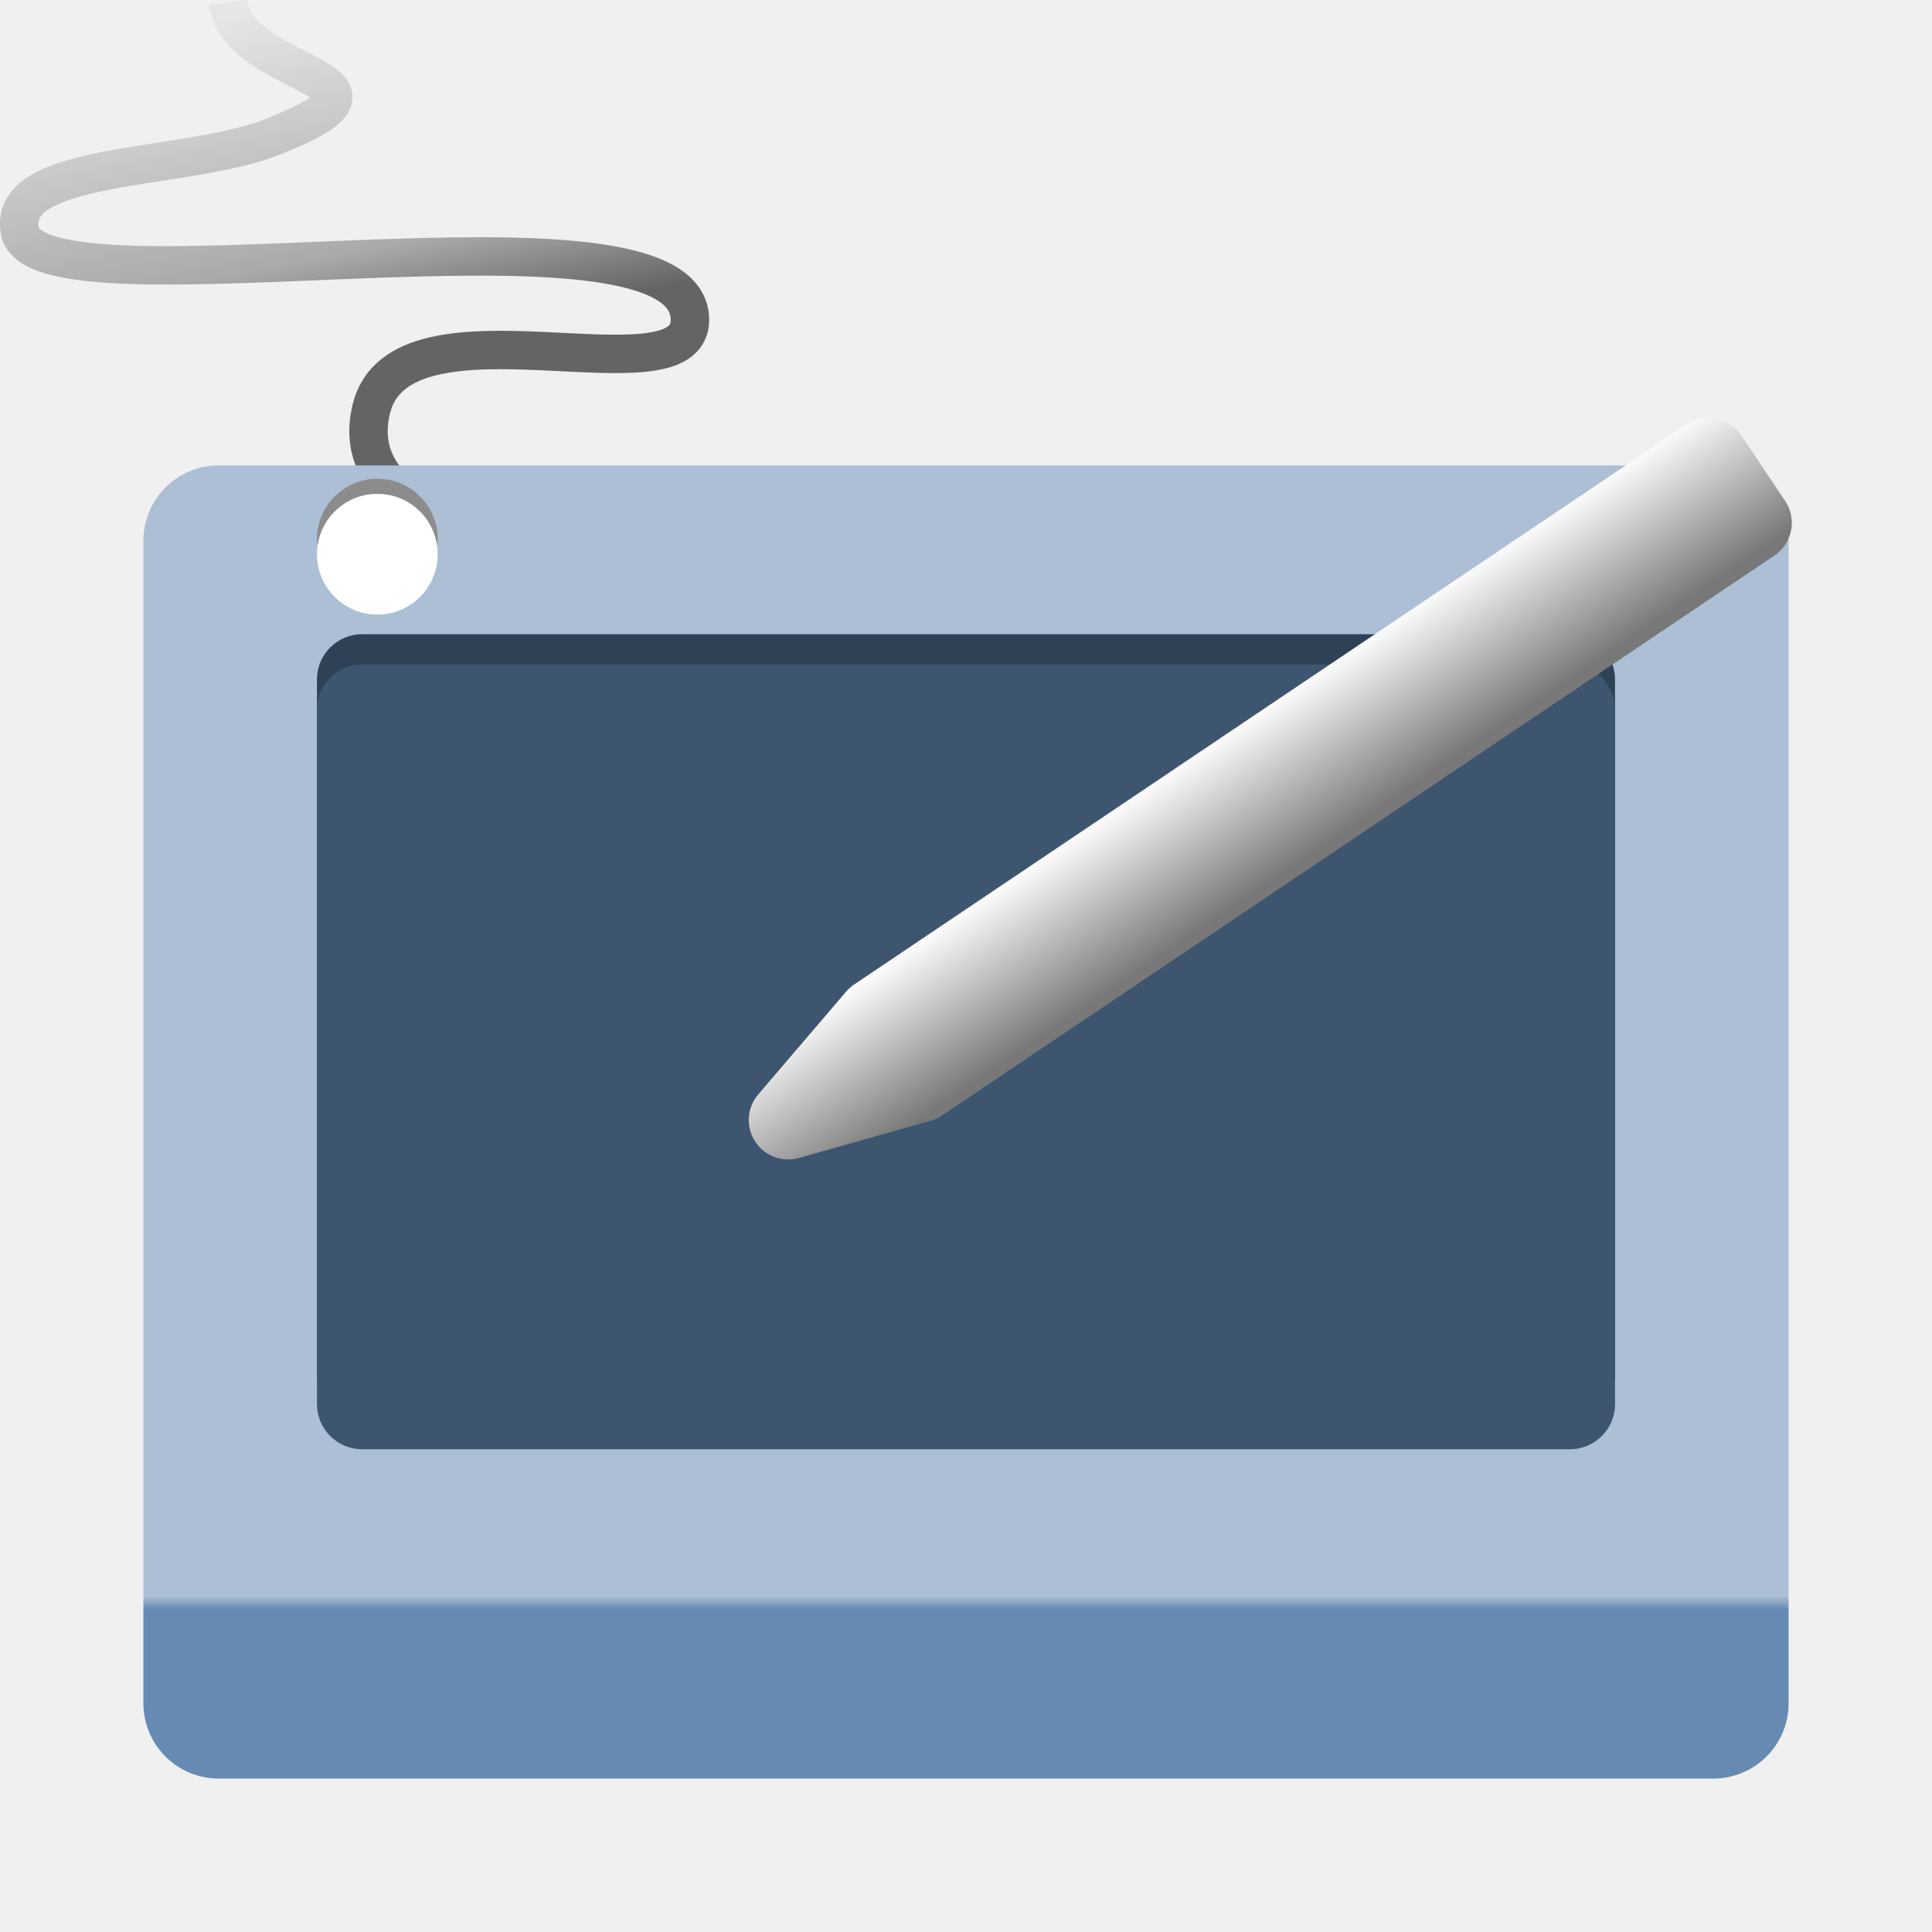
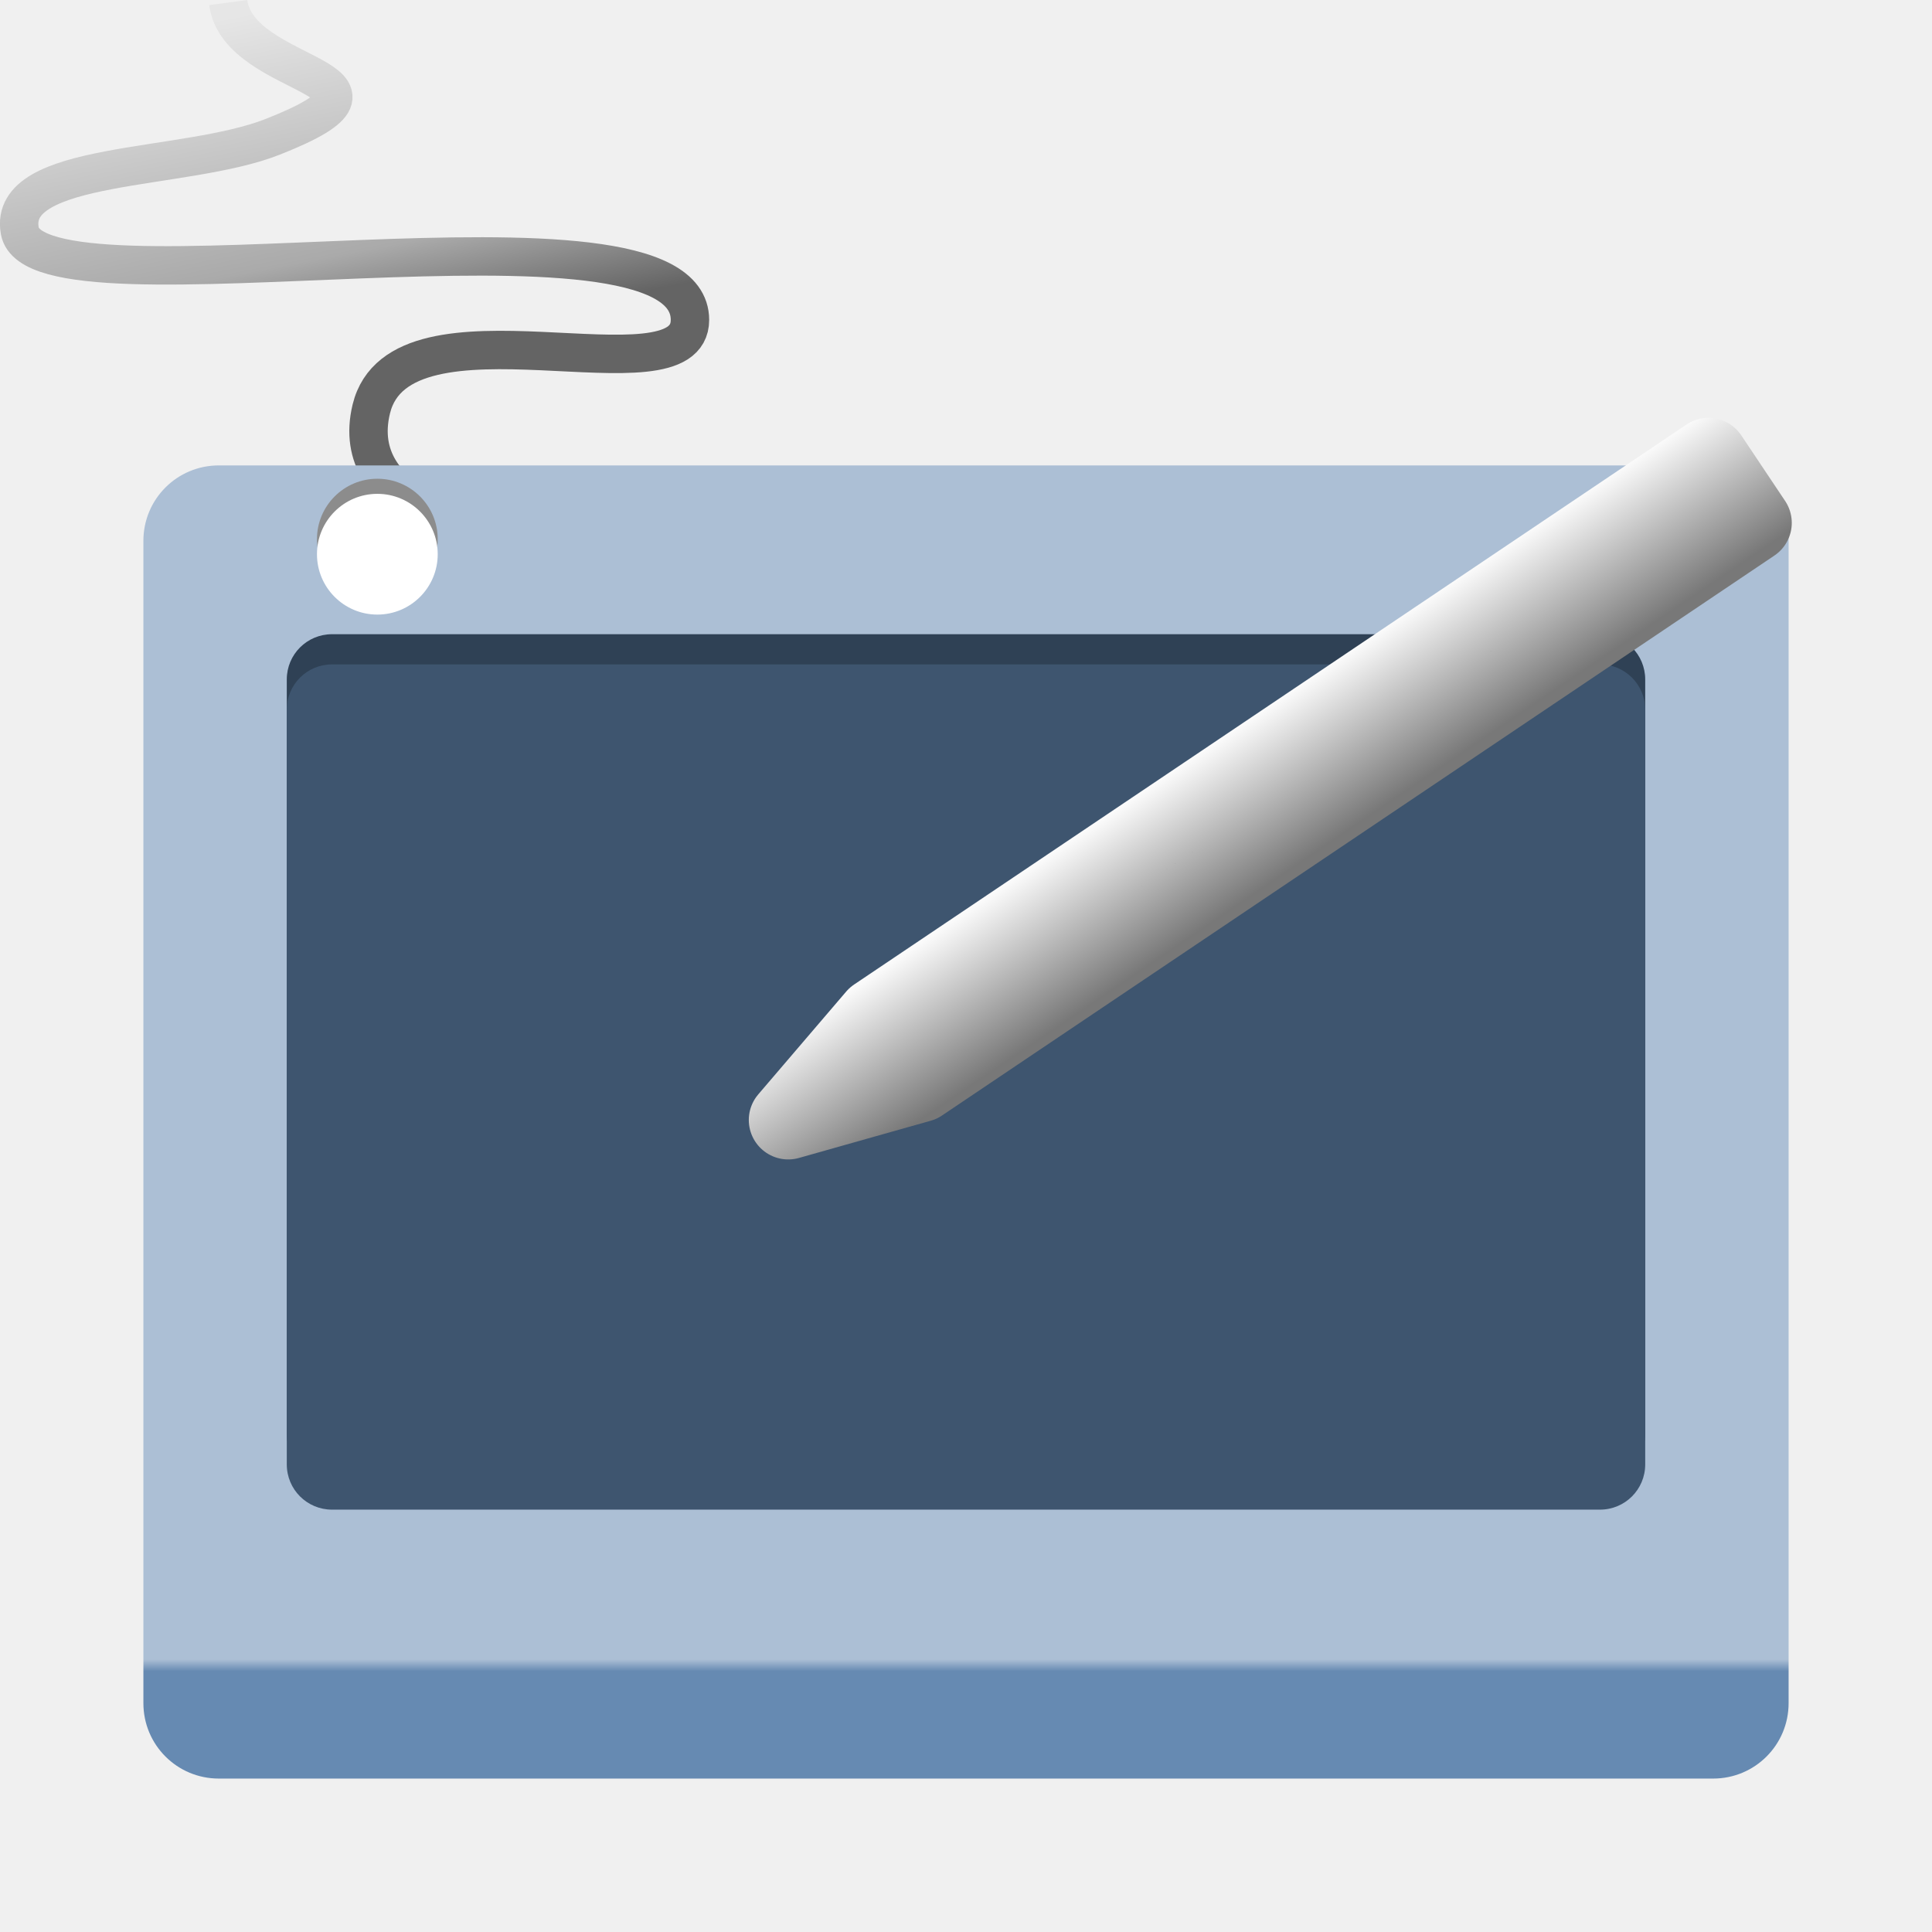
<svg xmlns="http://www.w3.org/2000/svg" xmlns:xlink="http://www.w3.org/1999/xlink" width="128" version="1.0" height="128">
  <defs>
+     <linearGradient gradientTransform="matrix(1.79438,0.3563605,-0.3563605,1.79438,30.99107,49.26923)" xlink:href="#linearGradient3864" id="linearGradient4050" y1="6.262" x1="15.158" y2="9.977" gradientUnits="userSpaceOnUse" x2="18.918" />
+     <linearGradient gradientTransform="matrix(2.082097,0,0,1.648572,-48.59653,-12.96053)" xlink:href="#linearGradient4407" id="linearGradient4433" y1="8.513" x1="30.834" y2="25.94" x2="35.053" gradientUnits="userSpaceOnUse" />
+     <linearGradient gradientTransform="matrix(0.9909091,0,0,1.038476,0.5817754,-1.475641)" xlink:href="#linearGradient5073" id="linearGradient1523" y1="38.817" x1="9" y2="114.89" x2="9" gradientUnits="userSpaceOnUse" />
+     <linearGradient id="linearGradient5073">
+       <stop offset="0" style="stop-color:#acbfd5" />
+       <stop offset="0.9" style="stop-color:#acbfd5" />
+       <stop offset="0.91" style="stop-color:#668ab2" />
+       <stop offset="1" style="stop-color:#668ab2" />
+     </linearGradient>
    <linearGradient id="linearGradient3864">
      <stop offset="0" style="stop-color:#fafafa" />
      <stop offset="1" style="stop-color:#787878" />
-     </linearGradient>
-     <linearGradient id="linearGradient5073">
-       <stop offset="0" style="stop-color:#acbfd5" />
-       <stop offset="0.847" style="stop-color:#acbfd5" />
-       <stop offset="0.858" style="stop-color:#668ab2" />
-       <stop offset="1" style="stop-color:#668ab2" />
    </linearGradient>
    <linearGradient id="linearGradient4407">
      <stop offset="0" style="stop-color:#e6e6e6" />
      <stop offset="0.563" style="stop-color:#aaa" />
      <stop offset="0.77" style="stop-color:#646464" />
      <stop offset="1" style="stop-color:#646464" />
    </linearGradient>
-     <linearGradient gradientTransform="matrix(0.9909091,0,0,1.038476,0.5817754,-1.475641)" xlink:href="#linearGradient5073" id="linearGradient1523" y1="38.817" x1="9" y2="114.89" x2="9" gradientUnits="userSpaceOnUse" />
-     <linearGradient gradientTransform="matrix(1.79438,0.3563605,-0.3563605,1.79438,30.99107,49.26923)" xlink:href="#linearGradient3864" id="linearGradient4050" y1="6.262" x1="15.158" y2="9.977" gradientUnits="userSpaceOnUse" x2="18.918" />
-     <linearGradient gradientTransform="matrix(2.082097,0,0,1.648572,-48.59653,-12.96053)" xlink:href="#linearGradient4407" id="linearGradient4433" y1="8.513" x1="30.834" y2="25.94" x2="35.053" gradientUnits="userSpaceOnUse" />
  </defs>
  <path style="fill:none;stroke:url(#linearGradient4433);stroke-width:2.545" d="m 32.203,35.202 c 0,0 -9.195,-1.556 -7.603,-8.108 1.937,-7.973 21.112,-0.287 21.112,-5.901 0,-9.017 -43.297,0.263 -44.401,-5.901 -0.841,-4.697 10.92,-3.923 16.759,-6.229 10.237,-4.043 -2.251,-3.653 -2.948,-8.894" />
  <path style="fill:url(#linearGradient1523)" d="m 14.5,30.835 h 99 c 2.77,0 5,2.23 5,5 v 77 c 0,2.77 -2.23,5 -5,5 h -99 c -2.77,0 -5,-2.23 -5,-5 v -77 c 0,-2.77 2.23,-5 5,-5 z" />
-   <path style="fill:#2f4155" d="m 24,42.018 h 80 c 1.662,0 3,1.338 3,3 v 46 c 0,1.662 -1.338,3 -3,3 H 24 c -1.662,0 -3,-1.338 -3,-3 v -46 c 0,-1.662 1.338,-3 3,-3 z" />
-   <path style="fill:#3e556f" d="m 24,44.018 h 80 c 1.662,0 3,1.338 3,3 v 46 c 0,1.662 -1.338,3 -3,3 H 24 c -1.662,0 -3,-1.338 -3,-3 v -46 c 0,-1.662 1.338,-3 3,-3 z" />
+   <path style="fill:#2f4155" d="m 22,42.018 h 84 c 1.662,0 3,1.338 3,3 v 50 c 0,1.662 -1.338,3 -3,3 H 22 c -1.662,0 -3,-1.338 -3,-3 v -50 c 0,-1.662 1.338,-3 3,-3 z" />
+   <path style="fill:#3e556f" d="m 22,44.018 h 84 c 1.662,0 3,1.338 3,3 v 50 c 0,1.662 -1.338,3 -3,3 H 22 c -1.662,0 -3,-1.338 -3,-3 v -50 c 0,-1.662 1.338,-3 3,-3 z" />
  <path style="fill:#8c8c8c" d="m 29,35.718 c 0,2.209 -1.791,4 -4,4 -2.209,0 -4,-1.791 -4,-4 0,-2.209 1.791,-4 4,-4 2.209,0 4,1.791 4,4 z" />
  <path style="fill:#fff" d="m 29,36.718 c 0,2.209 -1.791,4 -4,4 -2.209,0 -4,-1.791 -4,-4 0,-2.209 1.791,-4 4,-4 2.209,0 4,1.791 4,4 z" />
  <path style="stroke:url(#linearGradient4050);stroke-linejoin:round;stroke-linecap:round;stroke-width:5.226" d="m 113.192,30.297 2.905,4.344 -55.144,37.096 -8.73,2.466 5.825,-6.81 z" />
</svg>
